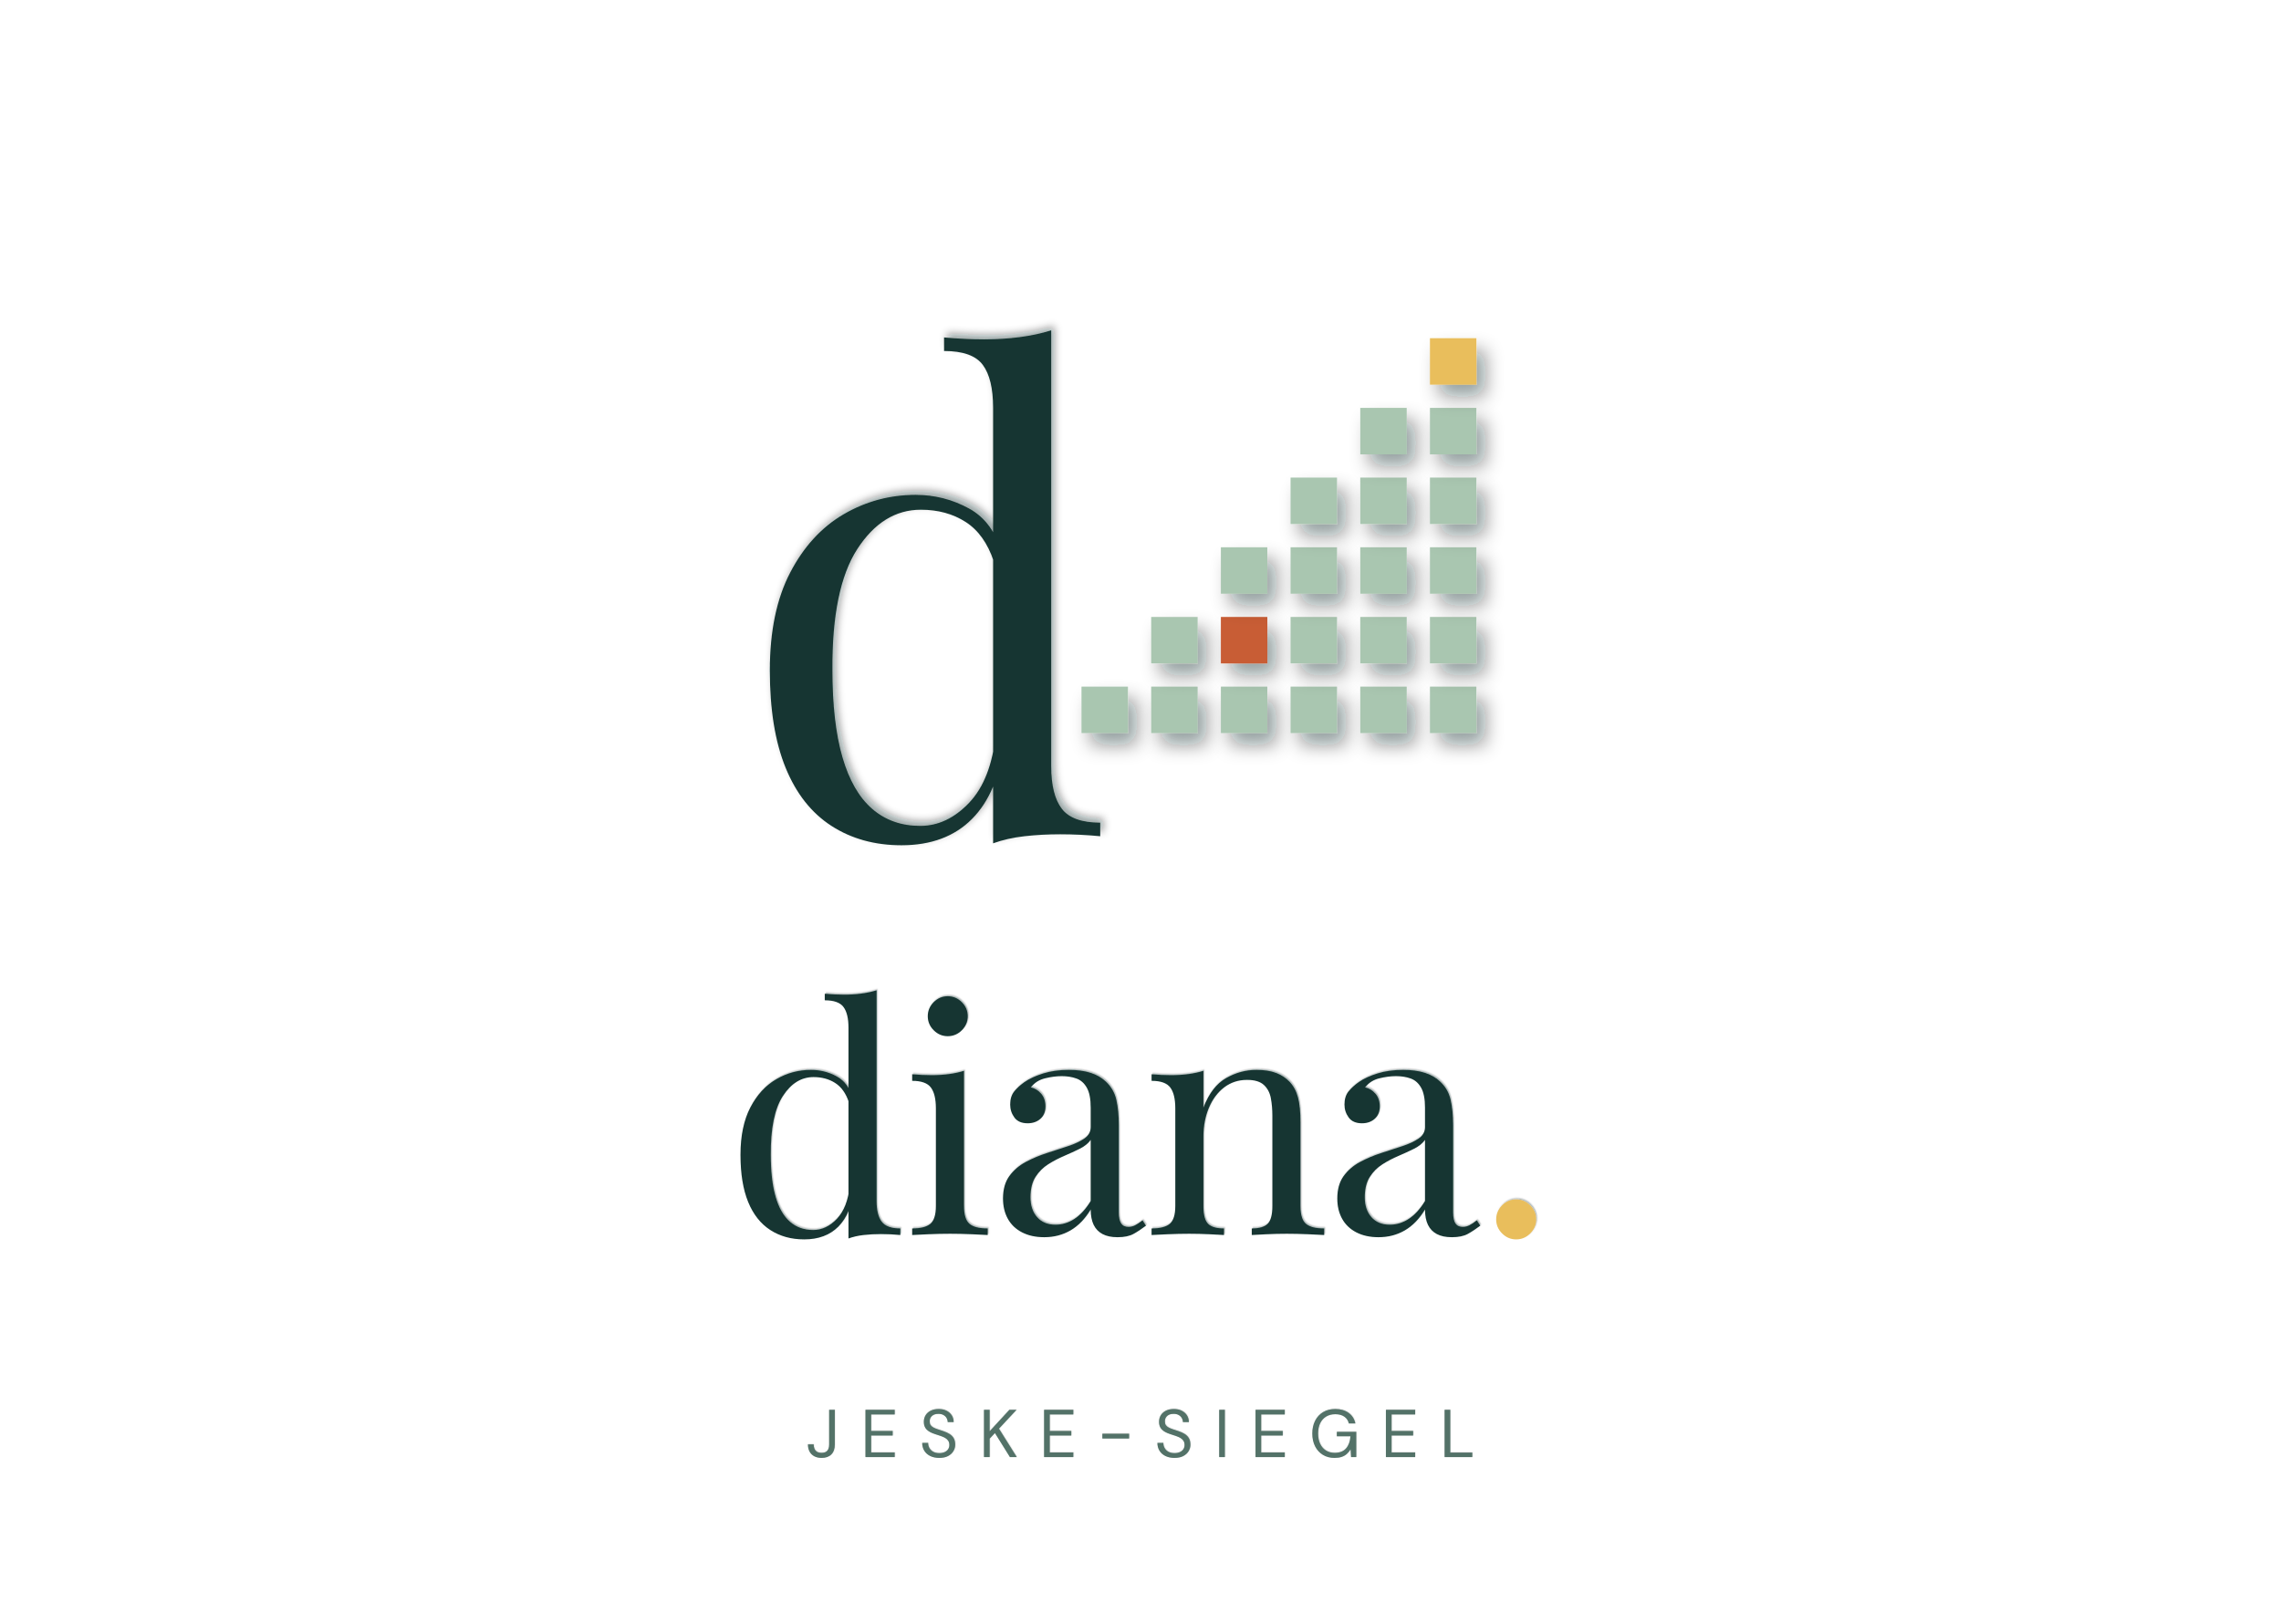
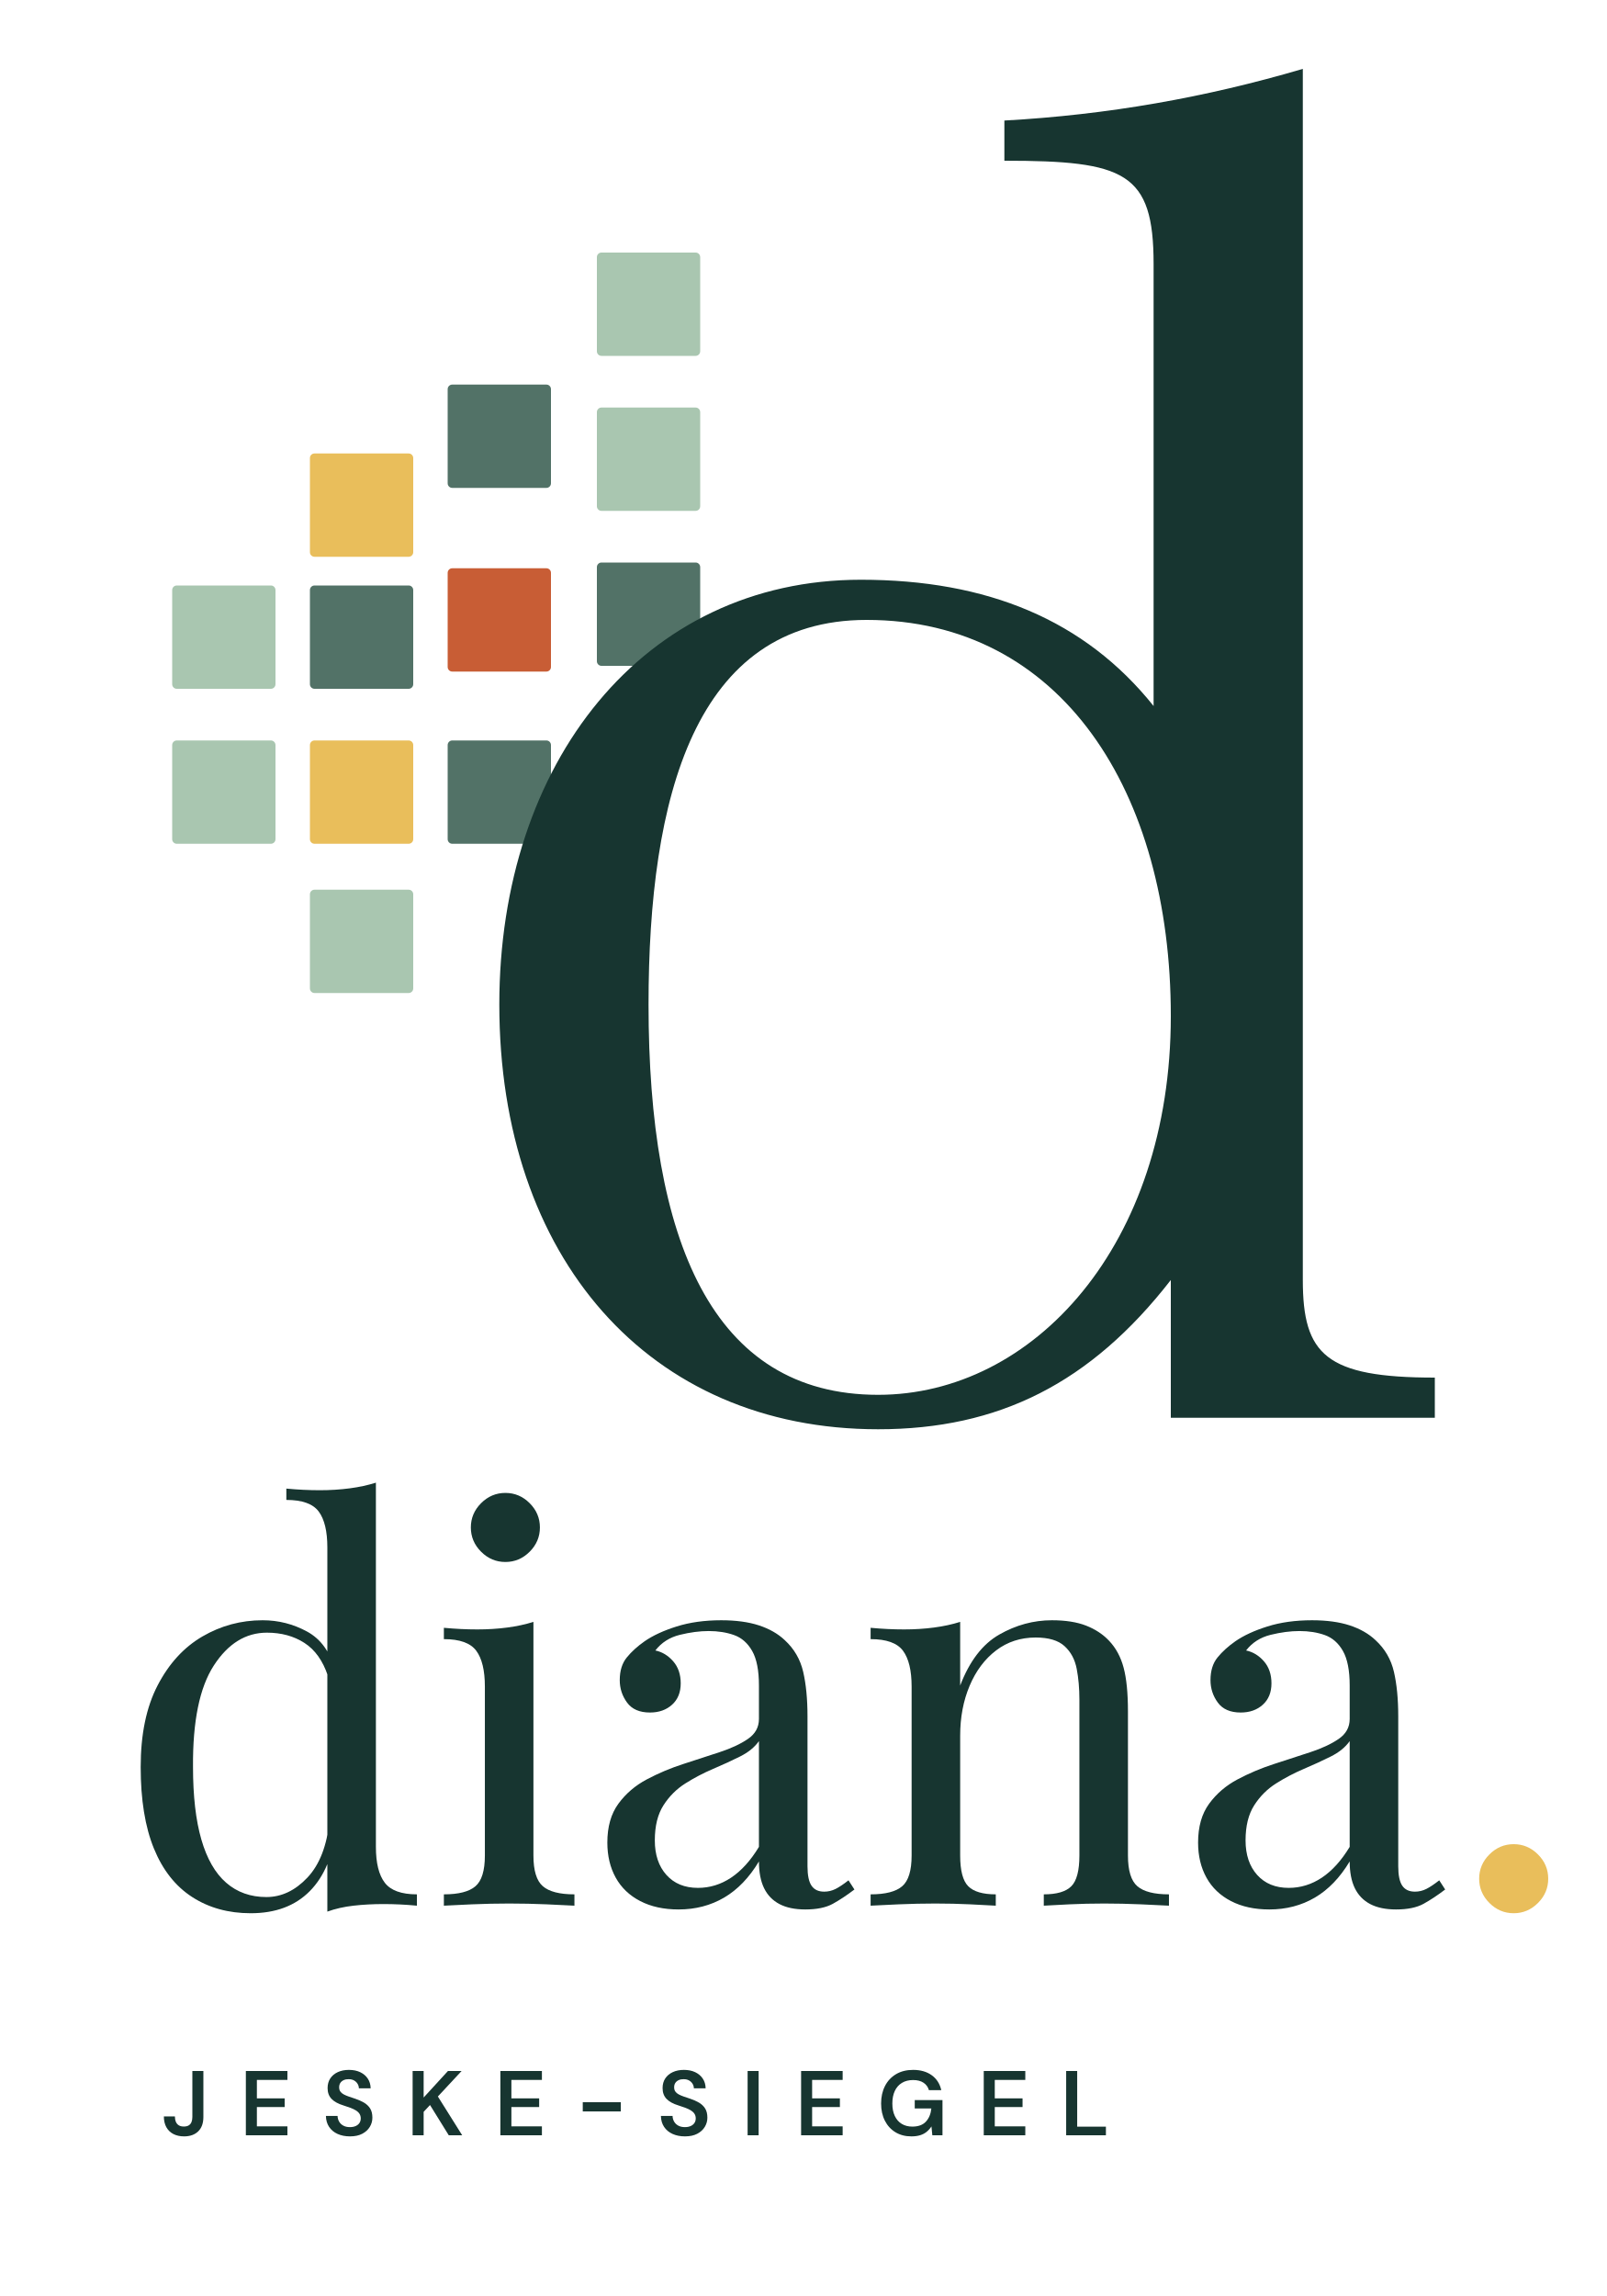
- <svg xmlns="http://www.w3.org/2000/svg" viewBox="0 0 760 541" width="760" height="541">
-   <defs>
-     <filter id="dShadow" x="-40%" y="-40%" width="180%" height="180%">
-       <feDropShadow dx="5" dy="7" stdDeviation="6" flood-color="#0a1815" flood-opacity="0.4" />
-     </filter>
-     <filter id="pxShadow" x="-100%" y="-100%" width="300%" height="300%">
-       <feDropShadow dx="3" dy="4" stdDeviation="3" flood-color="#0a1815" flood-opacity="0.42" />
-     </filter>
-     <filter id="wordShadow" x="-30%" y="-30%" width="160%" height="160%">
-       <feDropShadow dx="3" dy="4" stdDeviation="3" flood-color="#0a1815" flood-opacity="0.32" />
-     </filter>
-   </defs>
-   <g transform="translate(246.18,278.63)">
-     <path d="M484 784V109Q484 64 500.5 42.5Q517 21 560 21V0Q529 3 498 3Q469 3 442.5 0.0Q416 -3 394 -11V664Q394 709 378.0 730.5Q362 752 318 752V773Q350 770 380 770Q409 770 435.5 773.5Q462 777 484 784ZM274 529Q318 529 356.5 508.0Q395 487 408 436L395 426Q381 468 351.5 487.0Q322 506 282 506Q223 506 183.5 445.0Q144 384 145 257Q145 176 160.5 122.5Q176 69 206.5 42.5Q237 16 281 16Q323 16 357.0 52.0Q391 88 398 158L410 144Q402 68 361.5 27.0Q321 -14 252 -14Q190 -14 143.5 16.0Q97 46 72.5 106.0Q48 166 48 257Q48 348 79.5 408.5Q111 469 162.5 499.0Q214 529 274 529Z" fill="#173530" transform="translate(0.000,0.000) scale(0.215,-0.215)" filter="url(#dShadow)" />
-     <g transform="translate(114.16,0)">
-       <rect x="0.00" y="-49.84" width="15.48" height="15.48" fill="#a9c6b0" filter="url(#pxShadow)" />
-       <rect x="23.22" y="-49.84" width="15.48" height="15.48" fill="#a9c6b0" filter="url(#pxShadow)" />
-       <rect x="23.22" y="-73.06" width="15.48" height="15.48" fill="#a9c6b0" filter="url(#pxShadow)" />
-       <rect x="46.44" y="-49.84" width="15.48" height="15.48" fill="#a9c6b0" filter="url(#pxShadow)" />
-       <rect x="46.44" y="-73.06" width="15.48" height="15.48" fill="#c85d35" filter="url(#pxShadow)" />
-       <rect x="46.44" y="-96.28" width="15.48" height="15.48" fill="#a9c6b0" filter="url(#pxShadow)" />
-       <rect x="69.66" y="-49.84" width="15.48" height="15.48" fill="#a9c6b0" filter="url(#pxShadow)" />
-       <rect x="69.66" y="-73.06" width="15.48" height="15.48" fill="#a9c6b0" filter="url(#pxShadow)" />
-       <rect x="69.66" y="-96.28" width="15.48" height="15.48" fill="#a9c6b0" filter="url(#pxShadow)" />
-       <rect x="69.66" y="-119.50" width="15.48" height="15.48" fill="#a9c6b0" filter="url(#pxShadow)" />
-       <rect x="92.88" y="-49.84" width="15.48" height="15.48" fill="#a9c6b0" filter="url(#pxShadow)" />
-       <rect x="92.88" y="-73.06" width="15.48" height="15.48" fill="#a9c6b0" filter="url(#pxShadow)" />
-       <rect x="92.88" y="-96.28" width="15.48" height="15.48" fill="#a9c6b0" filter="url(#pxShadow)" />
-       <rect x="92.88" y="-119.50" width="15.48" height="15.48" fill="#a9c6b0" filter="url(#pxShadow)" />
-       <rect x="92.88" y="-142.72" width="15.48" height="15.48" fill="#a9c6b0" filter="url(#pxShadow)" />
-       <rect x="116.10" y="-49.84" width="15.48" height="15.48" fill="#a9c6b0" filter="url(#pxShadow)" />
-       <rect x="116.10" y="-73.06" width="15.48" height="15.48" fill="#a9c6b0" filter="url(#pxShadow)" />
-       <rect x="116.10" y="-96.28" width="15.48" height="15.48" fill="#a9c6b0" filter="url(#pxShadow)" />
-       <rect x="116.10" y="-119.50" width="15.48" height="15.48" fill="#a9c6b0" filter="url(#pxShadow)" />
-       <rect x="116.10" y="-142.72" width="15.48" height="15.48" fill="#a9c6b0" filter="url(#pxShadow)" />
-       <rect x="116.10" y="-165.94" width="15.48" height="15.48" fill="#e9be5b" filter="url(#pxShadow)" />
-     </g>
+ <svg xmlns="http://www.w3.org/2000/svg" viewBox="0 0 280 400" role="img" aria-labelledby="title">
+   <g transform="translate(30 12)">
+     <rect x="74" y="32" width="18" height="18" rx="0.8" fill="#A9C6B0" />
+     <rect x="48" y="55" width="18" height="18" rx="0.8" fill="#527267" />
+     <rect x="74" y="59" width="18" height="18" rx="0.8" fill="#A9C6B0" />
+     <rect x="24" y="67" width="18" height="18" rx="0.8" fill="#E9BE5B" />
+     <rect x="0" y="90" width="18" height="18" rx="0.8" fill="#A9C6B0" />
+     <rect x="24" y="90" width="18" height="18" rx="0.8" fill="#527267" />
+     <rect x="48" y="87" width="18" height="18" rx="0.8" fill="#C85D35" />
+     <rect x="74" y="86" width="18" height="18" rx="0.8" fill="#527267" />
+     <rect x="0" y="117" width="18" height="18" rx="0.8" fill="#A9C6B0" />
+     <rect x="24" y="117" width="18" height="18" rx="0.8" fill="#E9BE5B" />
+     <rect x="48" y="117" width="18" height="18" rx="0.8" fill="#527267" />
+     <rect x="24" y="143" width="18" height="18" rx="0.8" fill="#A9C6B0" />
+     <path fill="#173530" fill-rule="evenodd" d="M145 9 C163 8 180 5 197 0 L197 211 C197 224 201 228 220 228 L220 235 L174 235 L174 211 C160 229 144 237 123 237 C83 237 57 207 57 163 C57 121 82 89 120 89 C142 89 159 96 171 111 L171 34 C171 18 166 16 145 16 Z M121 96 C91 96 83 127 83 163 C83 204 94 231 123 231 C150 231 174 205 174 165 C174 126 155 96 121 96 Z" />
  </g>
-   <g transform="translate(241.73,411.51)">
-     <path d="M484 784V109Q484 64 500.5 42.5Q517 21 560 21V0Q529 3 498 3Q469 3 442.5 0.0Q416 -3 394 -11V664Q394 709 378.0 730.5Q362 752 318 752V773Q350 770 380 770Q409 770 435.5 773.5Q462 777 484 784ZM274 529Q318 529 356.5 508.0Q395 487 408 436L395 426Q381 468 351.5 487.0Q322 506 282 506Q223 506 183.5 445.0Q144 384 145 257Q145 176 160.5 122.5Q176 69 206.5 42.5Q237 16 281 16Q323 16 357.0 52.0Q391 88 398 158L410 144Q402 68 361.5 27.0Q321 -14 252 -14Q190 -14 143.5 16.0Q97 46 72.5 106.0Q48 166 48 257Q48 348 79.5 408.5Q111 469 162.5 499.0Q214 529 274 529Z" fill="#173530" transform="translate(0.000,0.000) scale(0.104,-0.104)" filter="url(#wordShadow)" />
-     <path d="M143 765Q169 765 188.0 746.0Q207 727 207 701Q207 675 188.0 656.0Q169 637 143 637Q117 637 98.0 656.0Q79 675 79 701Q79 727 98.0 746.0Q117 765 143 765ZM195 526V93Q195 51 212.5 36.0Q230 21 271 21V0Q254 1 219.5 2.5Q185 4 150 4Q116 4 81.0 2.5Q46 1 29 0V21Q70 21 87.5 36.0Q105 51 105 93V406Q105 451 89.0 472.5Q73 494 29 494V515Q61 512 91 512Q120 512 146.5 515.5Q173 519 195 526Z" fill="#173530" transform="translate(59.176,0.000) scale(0.104,-0.104)" filter="url(#wordShadow)" />
-     <path d="M171 -7Q130 -7 100.0 8.5Q70 24 54.5 52.0Q39 80 39 117Q39 161 59.5 189.0Q80 217 112.0 234.0Q144 251 179.5 262.5Q215 274 247.0 284.5Q279 295 299.5 309.0Q320 323 320 346V408Q320 450 307.5 472.0Q295 494 274.0 501.5Q253 509 227 509Q202 509 173.5 502.0Q145 495 128 473Q147 469 161.0 453.0Q175 437 175 412Q175 387 159.0 372.5Q143 358 118 358Q89 358 75.5 376.5Q62 395 62 418Q62 444 75.0 460.0Q88 476 108 490Q131 506 167.5 517.5Q204 529 250 529Q291 529 320.0 519.5Q349 510 368 492Q394 468 402.0 433.5Q410 399 410 351V73Q410 48 417.5 37.0Q425 26 441 26Q452 26 462.0 31.0Q472 36 486 47L497 30Q476 14 457.0 3.5Q438 -7 406 -7Q377 -7 358.0 3.0Q339 13 329.5 32.5Q320 52 320 82Q293 37 255.5 15.0Q218 -7 171 -7ZM207 33Q240 33 268.5 52.0Q297 71 320 109V305Q308 288 285.0 276.5Q262 265 235.0 253.5Q208 242 183.5 226.5Q159 211 143.0 186.0Q127 161 127 121Q127 81 148.5 57.0Q170 33 207 33Z" fill="#173530" transform="translate(88.400,0.000) scale(0.104,-0.104)" filter="url(#wordShadow)" />
-     <path d="M365 529Q403 529 428.5 519.0Q454 509 471 491Q490 471 498.0 441.0Q506 411 506 360V93Q506 51 523.5 36.0Q541 21 582 21V0Q565 1 530.0 2.5Q495 4 462 4Q429 4 397.5 2.5Q366 1 350 0V21Q386 21 401.0 36.0Q416 51 416 93V382Q416 413 411.0 439.0Q406 465 388.5 481.0Q371 497 335 497Q293 497 261.5 473.0Q230 449 212.5 407.5Q195 366 195 315V93Q195 51 210.0 36.0Q225 21 261 21V0Q245 1 213.5 2.5Q182 4 149 4Q116 4 81.0 2.5Q46 1 29 0V21Q70 21 87.5 36.0Q105 51 105 93V406Q105 451 89.0 472.5Q73 494 29 494V515Q61 512 91 512Q120 512 146.5 515.5Q173 519 195 526V408Q221 476 267.5 502.5Q314 529 365 529Z" fill="#173530" transform="translate(138.944,0.000) scale(0.104,-0.104)" filter="url(#wordShadow)" />
-     <path d="M171 -7Q130 -7 100.0 8.5Q70 24 54.5 52.0Q39 80 39 117Q39 161 59.5 189.0Q80 217 112.0 234.0Q144 251 179.5 262.5Q215 274 247.0 284.5Q279 295 299.5 309.0Q320 323 320 346V408Q320 450 307.5 472.0Q295 494 274.0 501.5Q253 509 227 509Q202 509 173.5 502.0Q145 495 128 473Q147 469 161.0 453.0Q175 437 175 412Q175 387 159.0 372.5Q143 358 118 358Q89 358 75.5 376.5Q62 395 62 418Q62 444 75.0 460.0Q88 476 108 490Q131 506 167.5 517.5Q204 529 250 529Q291 529 320.0 519.5Q349 510 368 492Q394 468 402.0 433.5Q410 399 410 351V73Q410 48 417.5 37.0Q425 26 441 26Q452 26 462.0 31.0Q472 36 486 47L497 30Q476 14 457.0 3.5Q438 -7 406 -7Q377 -7 358.0 3.0Q339 13 329.5 32.5Q320 52 320 82Q293 37 255.5 15.0Q218 -7 171 -7ZM207 33Q240 33 268.5 52.0Q297 71 320 109V305Q308 288 285.0 276.5Q262 265 235.0 253.5Q208 242 183.5 226.5Q159 211 143.0 186.0Q127 161 127 121Q127 81 148.5 57.0Q170 33 207 33Z" fill="#173530" transform="translate(199.784,0.000) scale(0.104,-0.104)" filter="url(#wordShadow)" />
-     <path d="M126 114Q152 114 171.0 95.0Q190 76 190 50Q190 24 171.0 5.0Q152 -14 126 -14Q100 -14 81.0 5.0Q62 24 62 50Q62 76 81.0 95.0Q100 114 126 114Z" fill="#e9be5b" transform="translate(250.328,0.000) scale(0.104,-0.104)" filter="url(#wordShadow)" />
-   </g>
-   <g transform="translate(268.47,485.51)">
-     <path d="M235 -12Q172 -12 126.5 12.0Q81 36 56.5 81.0Q32 126 32 188H117Q117 153 128.5 124.5Q140 96 165.5 79.5Q191 63 234 63Q276 63 300.5 79.0Q325 95 335.5 122.5Q346 150 346 185V700H430V185Q430 91 378.5 39.5Q327 -12 235 -12Z" fill="#527267" transform="translate(0.000,0.000) scale(0.0225,-0.0225)" filter="url(#wordShadow)" />
-     <path d="M77 0V700H510V631H161V387H480V319H161V69H510V0Z" fill="#527267" transform="translate(18.157,0.000) scale(0.0225,-0.0225)" filter="url(#wordShadow)" />
-     <path d="M301 -12Q224 -12 167.0 16.0Q110 44 79.0 94.0Q48 144 48 210H136Q136 169 155.0 134.5Q174 100 210.5 79.5Q247 59 301 59Q348 59 381.5 74.5Q415 90 432.5 117.0Q450 144 450 178Q450 216 433.5 241.5Q417 267 388.0 283.5Q359 300 321.0 313.0Q283 326 239 340Q151 368 111.5 410.5Q72 453 72 520Q72 577 98.5 620.0Q125 663 174.5 687.5Q224 712 292 712Q359 712 408.5 687.0Q458 662 486.0 618.5Q514 575 514 518H426Q426 547 411.0 575.0Q396 603 365.5 621.5Q335 640 289 640Q251 641 221.5 627.5Q192 614 175.5 589.0Q159 564 159 528Q159 494 173.5 473.0Q188 452 215.5 437.5Q243 423 280.0 411.0Q317 399 362 384Q413 367 452.5 342.5Q492 318 514.5 280.0Q537 242 537 183Q537 133 510.5 88.5Q484 44 432.0 16.0Q380 -12 301 -12Z" fill="#527267" transform="translate(37.710,0.000) scale(0.0225,-0.0225)" filter="url(#wordShadow)" />
-     <path d="M77 0V700H161V383L453 700H559L299 421L563 0H461L239 356L161 273V0Z" fill="#527267" transform="translate(57.645,0.000) scale(0.0225,-0.0225)" filter="url(#wordShadow)" />
-     <path d="M77 0V700H510V631H161V387H480V319H161V69H510V0Z" fill="#527267" transform="translate(77.670,0.000) scale(0.0225,-0.0225)" filter="url(#wordShadow)" />
-     <path d="M71 275V346H467V275Z" fill="#527267" transform="translate(97.222,0.000) scale(0.0225,-0.0225)" filter="url(#wordShadow)" />
-     <path d="M301 -12Q224 -12 167.0 16.0Q110 44 79.0 94.0Q48 144 48 210H136Q136 169 155.0 134.5Q174 100 210.5 79.5Q247 59 301 59Q348 59 381.5 74.5Q415 90 432.5 117.0Q450 144 450 178Q450 216 433.5 241.5Q417 267 388.0 283.5Q359 300 321.0 313.0Q283 326 239 340Q151 368 111.5 410.5Q72 453 72 520Q72 577 98.5 620.0Q125 663 174.5 687.5Q224 712 292 712Q359 712 408.5 687.0Q458 662 486.0 618.5Q514 575 514 518H426Q426 547 411.0 575.0Q396 603 365.5 621.5Q335 640 289 640Q251 641 221.5 627.5Q192 614 175.5 589.0Q159 564 159 528Q159 494 173.5 473.0Q188 452 215.5 437.5Q243 423 280.0 411.0Q317 399 362 384Q413 367 452.5 342.5Q492 318 514.5 280.0Q537 242 537 183Q537 133 510.5 88.5Q484 44 432.0 16.0Q380 -12 301 -12Z" fill="#527267" transform="translate(116.078,0.000) scale(0.0225,-0.0225)" filter="url(#wordShadow)" />
-     <path d="M77 0V700H161V0Z" fill="#527267" transform="translate(136.012,0.000) scale(0.0225,-0.0225)" filter="url(#wordShadow)" />
-     <path d="M77 0V700H510V631H161V387H480V319H161V69H510V0Z" fill="#527267" transform="translate(148.118,0.000) scale(0.0225,-0.0225)" filter="url(#wordShadow)" />
-     <path d="M377 -12Q279 -12 205.0 33.5Q131 79 90.0 160.0Q49 241 49 349Q49 456 90.5 538.0Q132 620 208.5 666.0Q285 712 389 712Q507 712 586.0 655.5Q665 599 687 498H590Q576 561 524.0 598.0Q472 635 389 635Q312 635 254.5 600.5Q197 566 166.0 502.0Q135 438 135 349Q135 260 166.0 195.5Q197 131 252.5 97.0Q308 63 380 63Q492 63 549.0 129.0Q606 195 614 308H412V374H700V0H623L616 115Q591 74 558.5 45.5Q526 17 482.0 2.5Q438 -12 377 -12Z" fill="#527267" transform="translate(167.670,0.000) scale(0.0225,-0.0225)" filter="url(#wordShadow)" />
-     <path d="M77 0V700H510V631H161V387H480V319H161V69H510V0Z" fill="#527267" transform="translate(191.565,0.000) scale(0.0225,-0.0225)" filter="url(#wordShadow)" />
-     <path d="M77 0V700H161V67H487V0Z" fill="#527267" transform="translate(211.117,0.000) scale(0.0225,-0.0225)" filter="url(#wordShadow)" />
-   </g>
+   <path fill="#173530" transform="translate(20.000 332) scale(0.094 -0.094)" d="M484 784V109Q484 64 500.5 42.5Q517 21 560 21V0Q529 3 498 3Q469 3 442.5 0.0Q416 -3 394 -11V664Q394 709 378.0 730.5Q362 752 318 752V773Q350 770 380 770Q409 770 435.5 773.5Q462 777 484 784ZM274 529Q318 529 356.5 508.0Q395 487 408 436L395 426Q381 468 351.5 487.0Q322 506 282 506Q223 506 183.5 445.0Q144 384 145 257Q145 176 160.5 122.5Q176 69 206.5 42.5Q237 16 281 16Q323 16 357.0 52.0Q391 88 398 158L410 144Q402 68 361.5 27.0Q321 -14 252 -14Q190 -14 143.5 16.0Q97 46 72.5 106.0Q48 166 48 257Q48 348 79.5 408.5Q111 469 162.5 499.0Q214 529 274 529Z" />
+   <path fill="#173530" transform="translate(74.614 332) scale(0.094 -0.094)" d="M143 765Q169 765 188.0 746.0Q207 727 207 701Q207 675 188.0 656.0Q169 637 143 637Q117 637 98.0 656.0Q79 675 79 701Q79 727 98.0 746.0Q117 765 143 765ZM195 526V93Q195 51 212.5 36.0Q230 21 271 21V0Q254 1 219.5 2.5Q185 4 150 4Q116 4 81.0 2.5Q46 1 29 0V21Q70 21 87.5 36.0Q105 51 105 93V406Q105 451 89.0 472.5Q73 494 29 494V515Q61 512 91 512Q120 512 146.5 515.5Q173 519 195 526Z" />
+   <path fill="#173530" transform="translate(102.156 332) scale(0.094 -0.094)" d="M171 -7Q130 -7 100.0 8.5Q70 24 54.5 52.0Q39 80 39 117Q39 161 59.5 189.0Q80 217 112.0 234.0Q144 251 179.5 262.5Q215 274 247.0 284.5Q279 295 299.5 309.0Q320 323 320 346V408Q320 450 307.5 472.0Q295 494 274.0 501.5Q253 509 227 509Q202 509 173.5 502.0Q145 495 128 473Q147 469 161.0 453.0Q175 437 175 412Q175 387 159.0 372.5Q143 358 118 358Q89 358 75.5 376.5Q62 395 62 418Q62 444 75.0 460.0Q88 476 108 490Q131 506 167.5 517.5Q204 529 250 529Q291 529 320.0 519.5Q349 510 368 492Q394 468 402.0 433.5Q410 399 410 351V73Q410 48 417.5 37.0Q425 26 441 26Q452 26 462.0 31.0Q472 36 486 47L497 30Q476 14 457.0 3.5Q438 -7 406 -7Q377 -7 358.0 3.0Q339 13 329.5 32.5Q320 52 320 82Q293 37 255.5 15.0Q218 -7 171 -7ZM207 33Q240 33 268.5 52.0Q297 71 320 109V305Q308 288 285.0 276.5Q262 265 235.0 253.5Q208 242 183.5 226.5Q159 211 143.0 186.0Q127 161 127 121Q127 81 148.5 57.0Q170 33 207 33Z" />
+   <path fill="#173530" transform="translate(148.968 332) scale(0.094 -0.094)" d="M365 529Q403 529 428.5 519.0Q454 509 471 491Q490 471 498.0 441.0Q506 411 506 360V93Q506 51 523.5 36.0Q541 21 582 21V0Q565 1 530.0 2.5Q495 4 462 4Q429 4 397.5 2.5Q366 1 350 0V21Q386 21 401.0 36.0Q416 51 416 93V382Q416 413 411.0 439.0Q406 465 388.5 481.0Q371 497 335 497Q293 497 261.5 473.0Q230 449 212.5 407.5Q195 366 195 315V93Q195 51 210.0 36.0Q225 21 261 21V0Q245 1 213.5 2.5Q182 4 149 4Q116 4 81.0 2.5Q46 1 29 0V21Q70 21 87.5 36.0Q105 51 105 93V406Q105 451 89.0 472.5Q73 494 29 494V515Q61 512 91 512Q120 512 146.5 515.5Q173 519 195 526V408Q221 476 267.5 502.5Q314 529 365 529Z" />
+   <path fill="#173530" transform="translate(205.086 332) scale(0.094 -0.094)" d="M171 -7Q130 -7 100.0 8.5Q70 24 54.5 52.0Q39 80 39 117Q39 161 59.5 189.0Q80 217 112.0 234.0Q144 251 179.5 262.5Q215 274 247.0 284.5Q279 295 299.5 309.0Q320 323 320 346V408Q320 450 307.5 472.0Q295 494 274.0 501.5Q253 509 227 509Q202 509 173.5 502.0Q145 495 128 473Q147 469 161.0 453.0Q175 437 175 412Q175 387 159.0 372.5Q143 358 118 358Q89 358 75.5 376.5Q62 395 62 418Q62 444 75.0 460.0Q88 476 108 490Q131 506 167.5 517.5Q204 529 250 529Q291 529 320.0 519.5Q349 510 368 492Q394 468 402.0 433.5Q410 399 410 351V73Q410 48 417.5 37.0Q425 26 441 26Q452 26 462.0 31.0Q472 36 486 47L497 30Q476 14 457.0 3.5Q438 -7 406 -7Q377 -7 358.0 3.0Q339 13 329.5 32.5Q320 52 320 82Q293 37 255.5 15.0Q218 -7 171 -7ZM207 33Q240 33 268.5 52.0Q297 71 320 109V305Q308 288 285.0 276.5Q262 265 235.0 253.5Q208 242 183.5 226.5Q159 211 143.0 186.0Q127 161 127 121Q127 81 148.5 57.0Q170 33 207 33Z" />
+   <path fill="#E9BE5B" transform="translate(251.898 332) scale(0.094 -0.094)" d="M126 114Q152 114 171.0 95.0Q190 76 190 50Q190 24 171.0 5.0Q152 -14 126 -14Q100 -14 81.0 5.0Q62 24 62 50Q62 76 81.0 95.0Q100 114 126 114Z" />
+   <path fill="#173530" transform="translate(28.000 372) scale(0.016 -0.016)" d="M254.863 -12Q188.139 -12 138.501 13.448Q88.863 38.897 61.673 87.621Q34.483 136.345 34.483 205.38H154.657Q154.657 172.449 164.916 147.467Q175.175 122.484 196.536 108.881Q217.898 95.278 252.208 95.278Q285.518 95.278 305.88 108.174Q326.241 121.071 335.5 144.432Q344.759 167.794 344.759 199.07V700H464.761V199.07Q464.761 97.207 408.295 42.604Q351.829 -12 254.863 -12Z" />
+   <path fill="#173530" transform="translate(41.640 372) scale(0.016 -0.016)" d="M74.931 0V700H527.38V602.86H194.933V401.897H497.38V307.413H194.933V97.14H527.38V0Z" />
+   <path fill="#173530" transform="translate(56.000 372) scale(0.016 -0.016)" d="M310.932 -12Q234.759 -12 175.897 14.759Q117.035 41.517 83.759 91.517Q50.483 141.517 49.241 210.828H176.14Q176.968 176.449 193.071 148.777Q209.175 121.105 238.847 104.95Q268.519 88.795 310.518 88.795Q346.759 88.795 373.224 100.571Q399.689 112.346 414.085 133.76Q428.481 155.173 428.481 183.793Q428.481 213.103 414.257 234.672Q400.033 256.241 374.551 271.499Q349.068 286.758 315.413 299.344Q281.759 311.93 242.311 324.275Q153.069 351.447 110.259 396.43Q67.448 441.413 67.448 513.793Q67.448 574.931 96.638 619.172Q125.828 663.414 178.431 687.707Q231.035 712 299.863 712Q369.759 712 422.156 687.207Q474.553 662.414 504.829 617.465Q535.105 572.517 536.346 511.379H408.206Q407.792 536.655 394.654 559.275Q381.516 581.895 357.017 596.257Q332.517 610.619 297.69 610.619Q267.967 611.619 244.26 601.223Q220.553 590.826 206.95 571.206Q193.347 551.585 193.347 522.62Q193.347 494.828 206.192 476.517Q219.036 458.207 242.812 445.363Q266.588 432.518 298.415 421.552Q330.242 410.587 368.207 398.07Q420.449 380.656 462.845 356.156Q505.242 331.656 530.225 292.828Q555.208 254.001 555.208 191.69Q555.208 137.966 527.26 91.604Q499.311 45.241 445.242 16.621Q391.173 -12 310.932 -12Z" />
+   <path fill="#173530" transform="translate(70.696 372) scale(0.016 -0.016)" d="M74.931 0V700H194.933V411.14L459.621 700H608.244L349.9 422.241L614.727 0H468.449L264.243 329.516L194.933 255.206V0Z" />
+   <path fill="#173530" transform="translate(85.984 372) scale(0.016 -0.016)" d="M74.931 0V700H527.38V602.86H194.933V401.897H497.38V307.413H194.933V97.14H527.38V0Z" />
+   <path fill="#173530" transform="translate(100.344 372) scale(0.016 -0.016)" d="M74.724 259.689V360.07H488.932V259.689Z" />
+   <path fill="#173530" transform="translate(114.368 372) scale(0.016 -0.016)" d="M310.932 -12Q234.759 -12 175.897 14.759Q117.035 41.517 83.759 91.517Q50.483 141.517 49.241 210.828H176.14Q176.968 176.449 193.071 148.777Q209.175 121.105 238.847 104.95Q268.519 88.795 310.518 88.795Q346.759 88.795 373.224 100.571Q399.689 112.346 414.085 133.76Q428.481 155.173 428.481 183.793Q428.481 213.103 414.257 234.672Q400.033 256.241 374.551 271.499Q349.068 286.758 315.413 299.344Q281.759 311.93 242.311 324.275Q153.069 351.447 110.259 396.43Q67.448 441.413 67.448 513.793Q67.448 574.931 96.638 619.172Q125.828 663.414 178.431 687.707Q231.035 712 299.863 712Q369.759 712 422.156 687.207Q474.553 662.414 504.829 617.465Q535.105 572.517 536.346 511.379H408.206Q407.792 536.655 394.654 559.275Q381.516 581.895 357.017 596.257Q332.517 610.619 297.69 610.619Q267.967 611.619 244.26 601.223Q220.553 590.826 206.95 571.206Q193.347 551.585 193.347 522.62Q193.347 494.828 206.192 476.517Q219.036 458.207 242.812 445.363Q266.588 432.518 298.415 421.552Q330.242 410.587 368.207 398.07Q420.449 380.656 462.845 356.156Q505.242 331.656 530.225 292.828Q555.208 254.001 555.208 191.69Q555.208 137.966 527.26 91.604Q499.311 45.241 445.242 16.621Q391.173 -12 310.932 -12Z" />
+   <path fill="#173530" transform="translate(129.064 372) scale(0.016 -0.016)" d="M74.931 0V700H194.933V0Z" />
+   <path fill="#173530" transform="translate(138.384 372) scale(0.016 -0.016)" d="M74.931 0V700H527.38V602.86H194.933V401.897H497.38V307.413H194.933V97.14H527.38V0Z" />
+   <path fill="#173530" transform="translate(152.744 372) scale(0.016 -0.016)" d="M378.241 -12Q279.414 -12 205.207 32.879Q131 77.759 89.793 158.345Q48.586 238.931 48.586 346.517Q48.586 453.931 90.707 536.345Q132.828 618.759 211.19 665.379Q289.552 712 397.276 712Q519.415 712 600.07 653.638Q680.725 595.276 703.967 491.379H569.309Q554.481 542.792 510.551 572.136Q466.62 601.481 396.863 601.481Q326.07 601.481 275.191 570.498Q224.312 539.516 197.657 482.344Q171.002 425.172 171.002 346.103Q171.002 266.621 197.864 209.984Q224.726 153.346 273.812 123.898Q322.897 94.45 388.69 94.45Q486.62 94.45 536.792 149.07Q586.964 203.69 595.792 292.275H414.897V383.104H716.967V0H606.447L596.964 96.378Q574.033 61.585 543.809 37.224Q513.585 12.862 473.103 0.431Q432.62 -12 378.241 -12Z" />
+   <path fill="#173530" transform="translate(170.208 372) scale(0.016 -0.016)" d="M74.931 0V700H527.38V602.86H194.933V401.897H497.38V307.413H194.933V97.14H527.38V0Z" />
+   <path fill="#173530" transform="translate(184.568 372) scale(0.016 -0.016)" d="M74.931 0V700H194.933V93.898H507.691V0Z" />
</svg>
